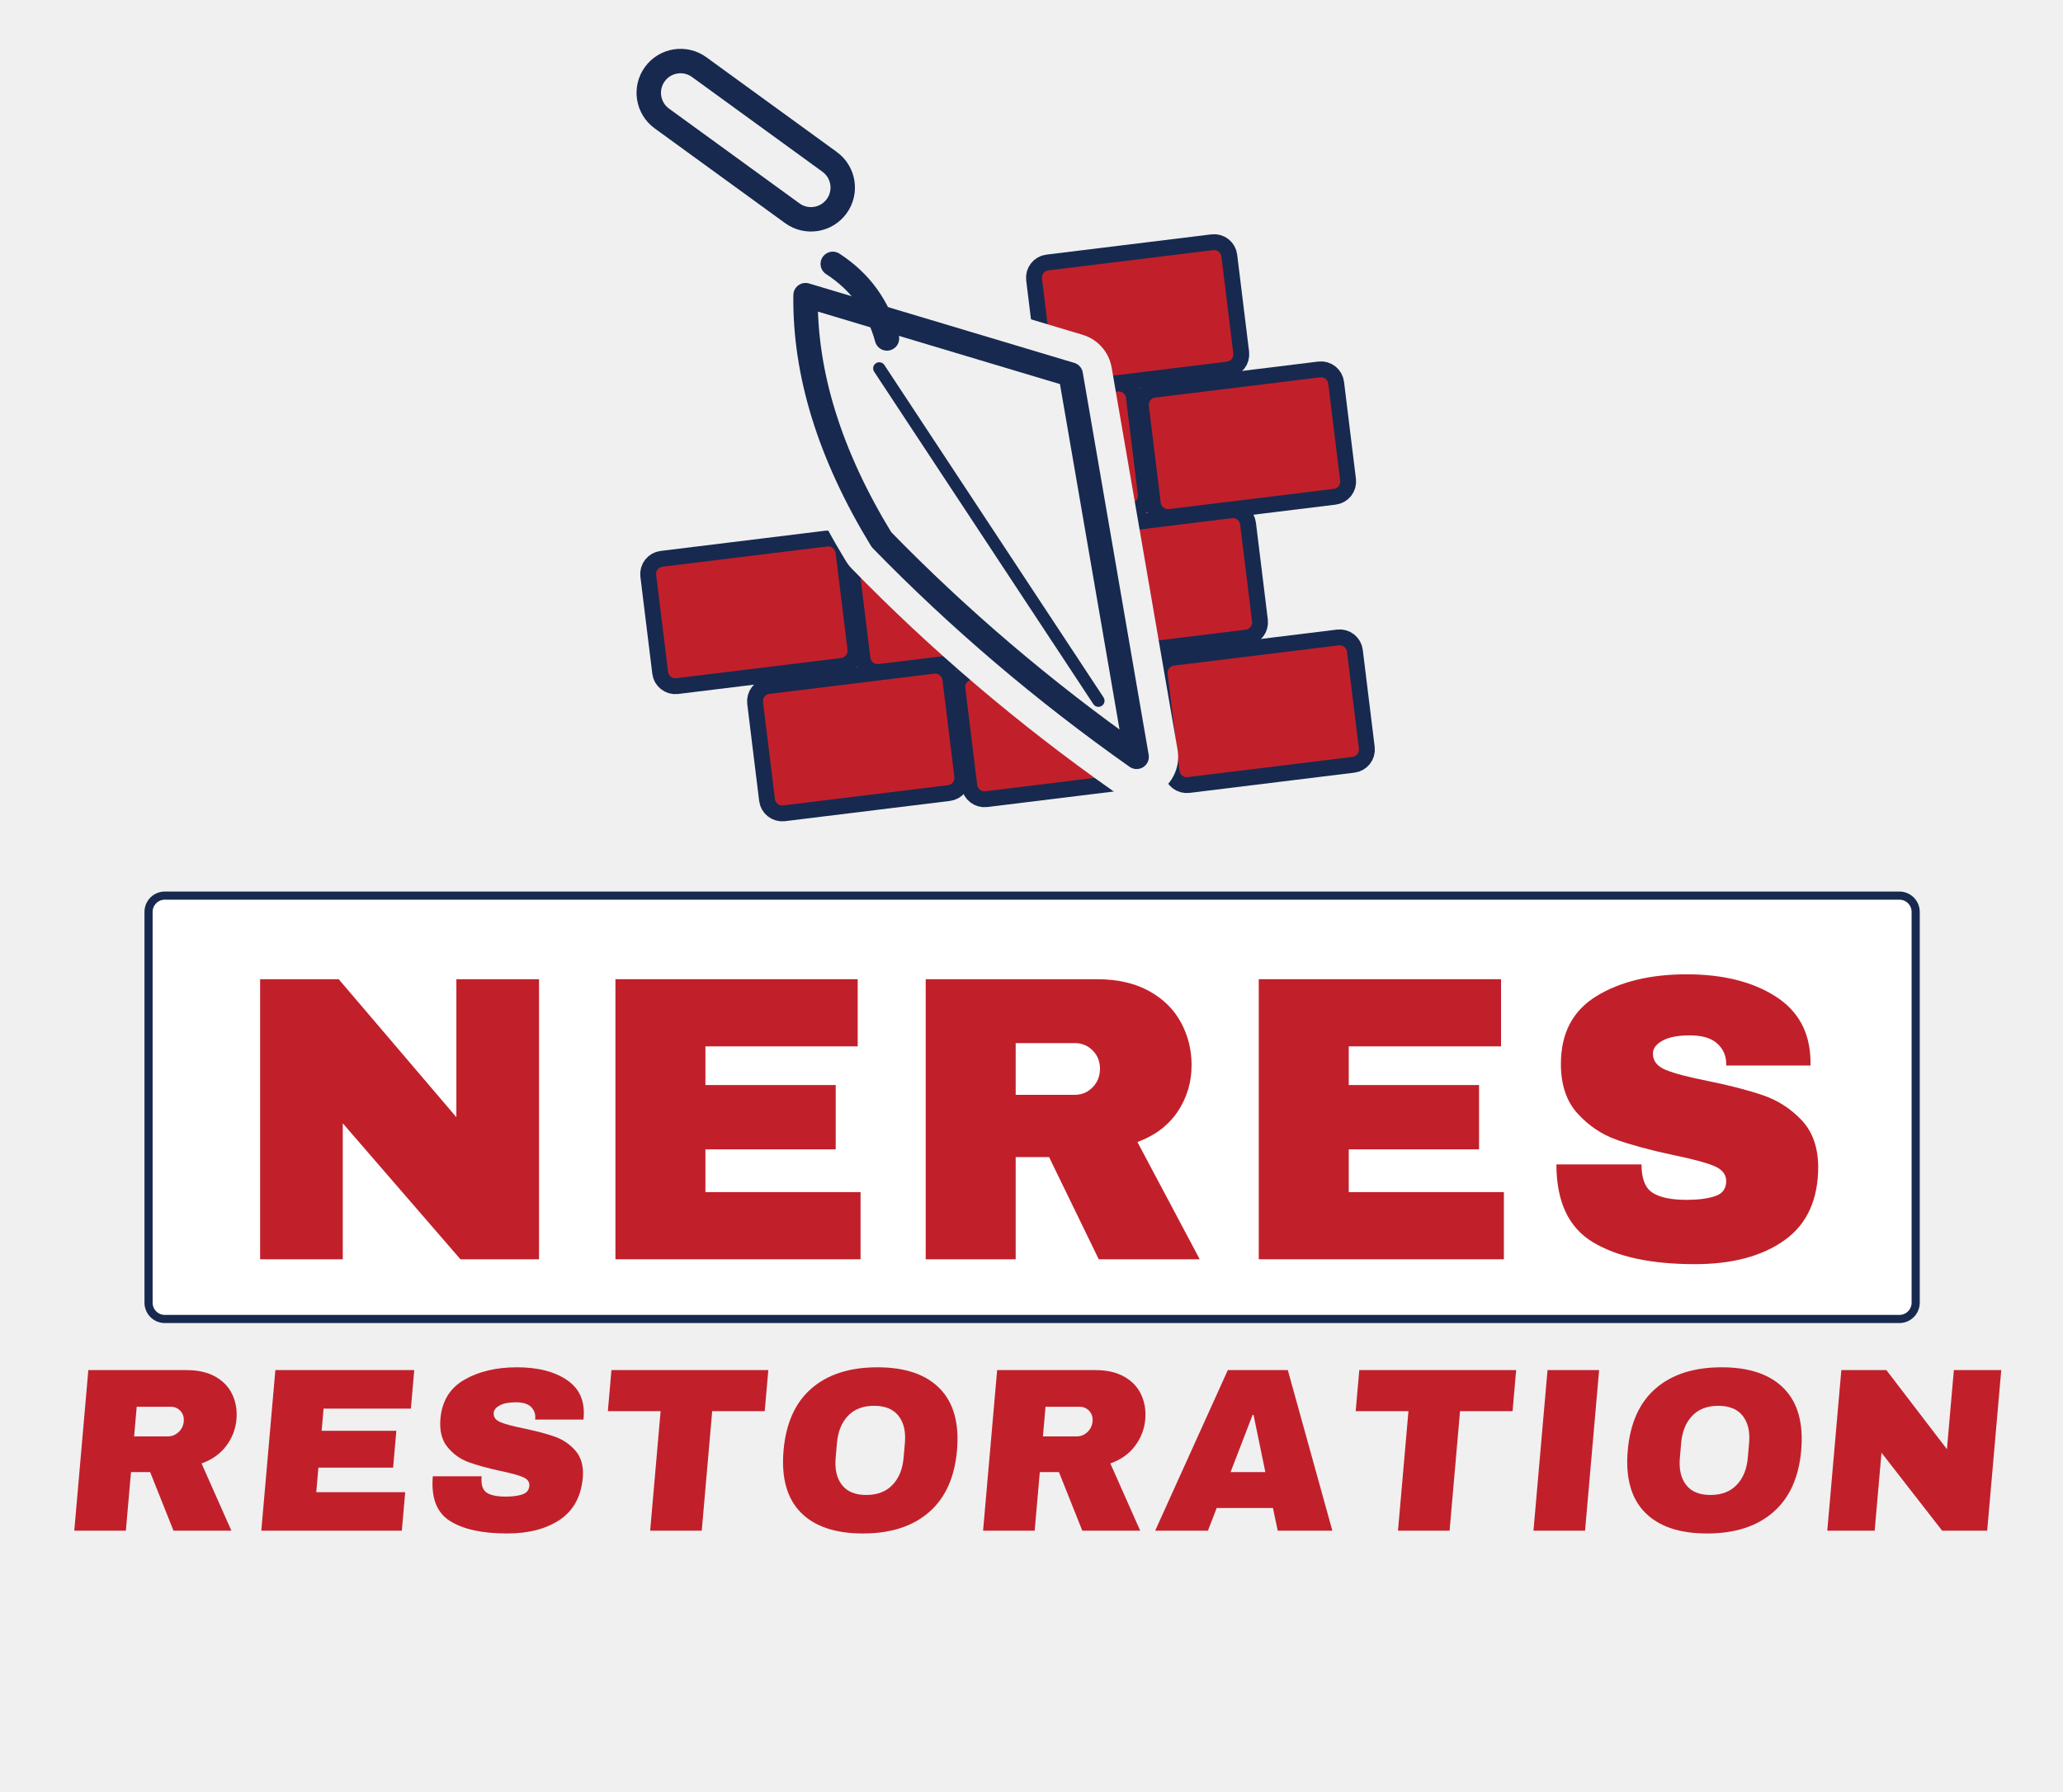
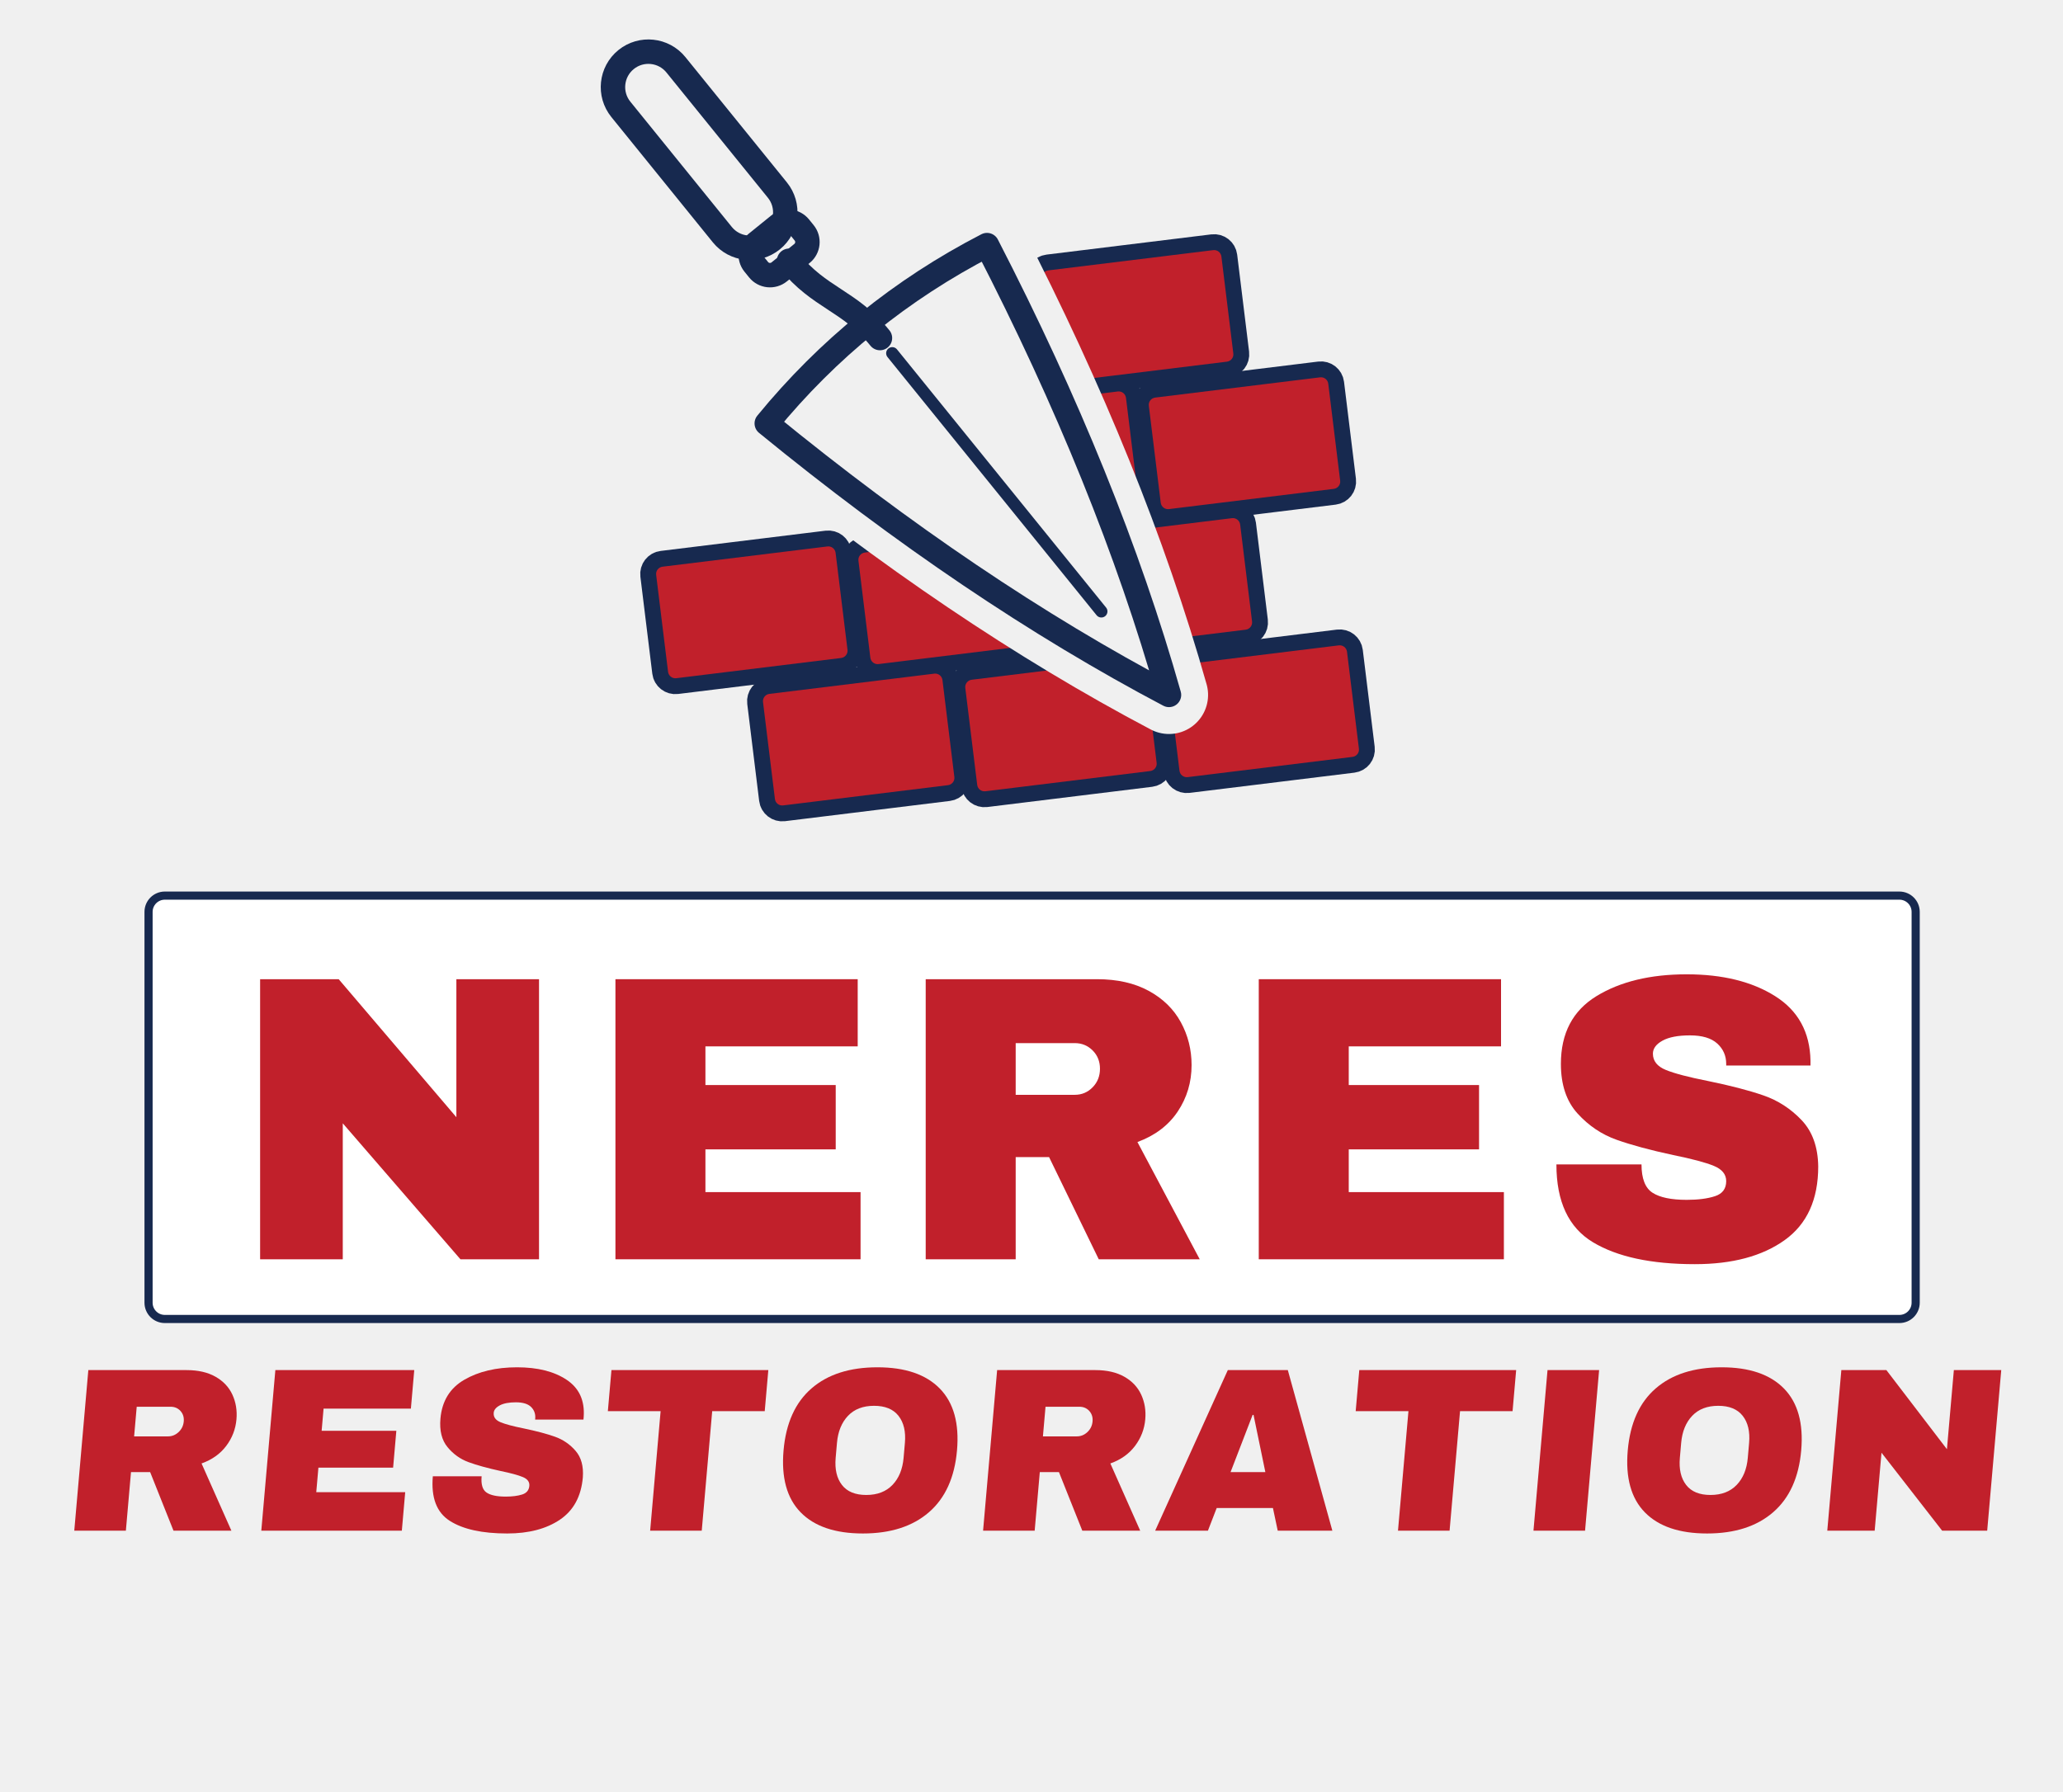
<svg xmlns="http://www.w3.org/2000/svg" viewBox="0 0 760 660" width="760" height="660" role="img" aria-label="Neres Restoration">
  <g transform="translate(225.5,6) scale(0.9) rotate(-4 170 180)">
    <mask id="tc17294f">
      <rect x="-40" y="-40" width="420" height="440" fill="#fff" />
-       <g fill="#000" stroke="#000" stroke-width="34" stroke-linejoin="round" stroke-linecap="round">
-         <path d="M84 108 L190 148 L206 306 Q152 262 108 210 Q80 156 84 108 Z" />
-         <rect x="18" y="30" width="92" height="26" rx="13" transform="rotate(40 64 43)" />
-         <g fill="none" stroke-width="40">
-           <path d="M96 96 Q112 108 116 128" fill="none" />
-         </g>
+       <g transform="translate(112,126) rotate(-35)" fill="#000" stroke="#000" stroke-width="32" stroke-linejoin="round" stroke-linecap="round">
+         <path d="M-58 0 Q0 -12 58 0 Q36 106 0 190 Q-36 106 -58 0 Z" />
+         <rect x="-21" y="-60" width="24" height="15" rx="6" />
+         <rect x="-23.5" y="-152" width="29" height="95" rx="14.5" />
+         <path d="M0 2 C0 -18 -9 -26 -9 -46" fill="none" stroke-width="46" />
      </g>
    </mask>
    <g mask="url(#tc17294f)">
      <g fill="#17294f" stroke="#17294f" stroke-width="13" stroke-linejoin="round">
        <rect x="222" y="268" width="74" height="46" rx="3" transform="rotate(-3 259.0 291.0)" />
        <rect x="139" y="268" width="74" height="46" rx="3" transform="rotate(-3 176.0 291.0)" />
        <rect x="56" y="268" width="74" height="46" rx="3" transform="rotate(-3 93.0 291.0)" />
        <rect x="182" y="213" width="74" height="46" rx="3" transform="rotate(-3 219.0 236.0)" />
        <rect x="99" y="213" width="74" height="46" rx="3" transform="rotate(-3 136.0 236.0)" />
        <rect x="16" y="213" width="74" height="46" rx="3" transform="rotate(-3 53.0 236.0)" />
        <rect x="222" y="158" width="74" height="46" rx="3" transform="rotate(-3 259.0 181.0)" />
        <rect x="139" y="158" width="74" height="46" rx="3" transform="rotate(-3 176.0 181.0)" />
        <rect x="182" y="103" width="74" height="46" rx="3" transform="rotate(-3 219.0 126.0)" />
      </g>
      <g fill="#c1202b">
        <rect x="222" y="268" width="74" height="46" rx="3" transform="rotate(-3 259.0 291.0)" />
        <rect x="139" y="268" width="74" height="46" rx="3" transform="rotate(-3 176.0 291.0)" />
        <rect x="56" y="268" width="74" height="46" rx="3" transform="rotate(-3 93.0 291.0)" />
        <rect x="182" y="213" width="74" height="46" rx="3" transform="rotate(-3 219.0 236.0)" />
        <rect x="99" y="213" width="74" height="46" rx="3" transform="rotate(-3 136.0 236.0)" />
        <rect x="16" y="213" width="74" height="46" rx="3" transform="rotate(-3 53.0 236.0)" />
        <rect x="222" y="158" width="74" height="46" rx="3" transform="rotate(-3 259.0 181.0)" />
        <rect x="139" y="158" width="74" height="46" rx="3" transform="rotate(-3 176.0 181.0)" />
        <rect x="182" y="103" width="74" height="46" rx="3" transform="rotate(-3 219.0 126.0)" />
      </g>
    </g>
-     <g fill="none" stroke="#17294f" stroke-width="10" stroke-linejoin="round" stroke-linecap="round">
-       <path d="M84 108 L190 148 L206 306 Q152 262 108 210 Q80 156 84 108 Z" />
-       <rect x="18" y="30" width="92" height="26" rx="13" transform="rotate(40 64 43)" />
-       <path d="M96 96 Q112 108 116 128" fill="none" />
-       <g stroke-width="5">
-         <path d="M112 140 L192 282" fill="none" />
-       </g>
+     <g transform="translate(112,126) rotate(-35)" fill="none" stroke="#17294f" stroke-width="10" stroke-linejoin="round" stroke-linecap="round">
+       <path d="M-58 0 Q0 -12 58 0 Q36 106 0 190 Q-36 106 -58 0 Z" />
+       <path d="M0 2 C0 -18 -9 -26 -9 -46" />
+       <rect x="-21" y="-60" width="24" height="15" rx="6" />
+       <rect x="-23.5" y="-152" width="29" height="95" rx="14.5" />
+       <path d="M0 10 L0 146" stroke-width="5" />
    </g>
  </g>
  <rect x="54.725" y="330" width="651" height="156" rx="6" fill="#ffffff" stroke="#17294f" stroke-width="3" />
  <g transform="translate(84.725,464.0)">
    <g fill="#c1202b">
      <path transform="translate(0.0,0) scale(0.15,-0.15)" d="M566 0 277 334V0H74V688H267L556 349V688H759V0Z" />
      <path transform="translate(130.9,0) scale(0.15,-0.15)" d="M74 688H669V523H295V428H615V270H295V165H676V0H74Z" />
      <path transform="translate(245.2,0) scale(0.15,-0.15)" d="M594 288 747 0H499L377 251H295V0H74V688H495Q569 688 621.5 659.5Q674 631 700.5 582.5Q727 534 727 477Q727 414 693.0 363.0Q659 312 594 288ZM440 531H295V404H440Q466 404 484.0 422.5Q502 441 502 468Q502 495 484.0 513.0Q466 531 440 531Z" />
      <path transform="translate(367.9,0) scale(0.15,-0.15)" d="M74 688H669V523H295V428H615V270H295V165H676V0H74Z" />
      <path transform="translate(482.2,0) scale(0.15,-0.15)" d="M667 488V476H460V480Q460 510 438.0 530.0Q416 550 371 550Q327 550 303.5 537.0Q280 524 280 505Q280 478 312.0 465.0Q344 452 415 438Q498 421 551.5 402.5Q605 384 645.0 342.0Q685 300 686 228Q686 106 603.5 47.0Q521 -12 383 -12Q222 -12 132.5 42.0Q43 96 43 233H252Q252 181 279.0 163.5Q306 146 363 146Q405 146 432.5 155.0Q460 164 460 192Q460 217 429.5 229.5Q399 242 330 256Q246 274 191.0 293.5Q136 313 95.0 358.0Q54 403 54 480Q54 593 141.5 646.5Q229 700 363 700Q495 700 580.0 646.5Q665 593 667 488Z" />
    </g>
  </g>
  <g transform="translate(21,564.0)">
    <g transform=" skewX(-5)">
      <g fill="#c1202b">
        <path transform="translate(0.0,0) scale(0.086,-0.086)" d="M594 288 747 0H499L377 251H295V0H74V688H495Q569 688 621.5 659.5Q674 631 700.5 582.5Q727 534 727 477Q727 414 693.0 363.0Q659 312 594 288ZM440 531H295V404H440Q466 404 484.0 422.5Q502 441 502 468Q502 495 484.0 513.0Q466 531 440 531Z" />
        <path transform="translate(68.9,0) scale(0.086,-0.086)" d="M74 688H669V523H295V428H615V270H295V165H676V0H74Z" />
        <path transform="translate(133.0,0) scale(0.086,-0.086)" d="M667 488V476H460V480Q460 510 438.0 530.0Q416 550 371 550Q327 550 303.5 537.0Q280 524 280 505Q280 478 312.0 465.0Q344 452 415 438Q498 421 551.5 402.5Q605 384 645.0 342.0Q685 300 686 228Q686 106 603.5 47.0Q521 -12 383 -12Q222 -12 132.5 42.0Q43 96 43 233H252Q252 181 279.0 163.5Q306 146 363 146Q405 146 432.5 155.0Q460 164 460 192Q460 217 429.5 229.5Q399 242 330 256Q246 274 191.0 293.5Q136 313 95.0 358.0Q54 403 54 480Q54 593 141.5 646.5Q229 700 363 700Q495 700 580.0 646.5Q665 593 667 488Z" />
        <path transform="translate(197.1,0) scale(0.086,-0.086)" d="M470 512V0H249V512H23V688H695V512Z" />
        <path transform="translate(261.2,0) scale(0.086,-0.086)" d="M788 344Q788 170 691.0 79.0Q594 -12 416 -12Q238 -12 141.5 78.5Q45 169 45 344Q45 519 141.5 609.5Q238 700 416 700Q594 700 691.0 609.0Q788 518 788 344ZM271 376V312Q271 239 308.0 196.0Q345 153 416 153Q487 153 524.5 196.0Q562 239 562 312V376Q562 449 524.5 492.0Q487 535 416 535Q345 535 308.0 492.0Q271 449 271 376Z" />
        <path transform="translate(334.8,0) scale(0.086,-0.086)" d="M594 288 747 0H499L377 251H295V0H74V688H495Q569 688 621.5 659.5Q674 631 700.5 582.5Q727 534 727 477Q727 414 693.0 363.0Q659 312 594 288ZM440 531H295V404H440Q466 404 484.0 422.5Q502 441 502 468Q502 495 484.0 513.0Q466 531 440 531Z" />
        <path transform="translate(403.7,0) scale(0.086,-0.086)" d="M535 0 506 97H265L236 0H10L261 688H518L769 0ZM311 251H460L388 496H384Z" />
        <path transform="translate(472.6,0) scale(0.086,-0.086)" d="M470 512V0H249V512H23V688H695V512Z" />
        <path transform="translate(536.7,0) scale(0.086,-0.086)" d="M84 0V688H305V0Z" />
        <path transform="translate(572.2,0) scale(0.086,-0.086)" d="M788 344Q788 170 691.0 79.0Q594 -12 416 -12Q238 -12 141.5 78.5Q45 169 45 344Q45 519 141.5 609.5Q238 700 416 700Q594 700 691.0 609.0Q788 518 788 344ZM271 376V312Q271 239 308.0 196.0Q345 153 416 153Q487 153 524.5 196.0Q562 239 562 312V376Q562 449 524.5 492.0Q487 535 416 535Q345 535 308.0 492.0Q271 449 271 376Z" />
        <path transform="translate(645.8,0) scale(0.086,-0.086)" d="M566 0 277 334V0H74V688H267L556 349V688H759V0Z" />
      </g>
    </g>
  </g>
</svg>
